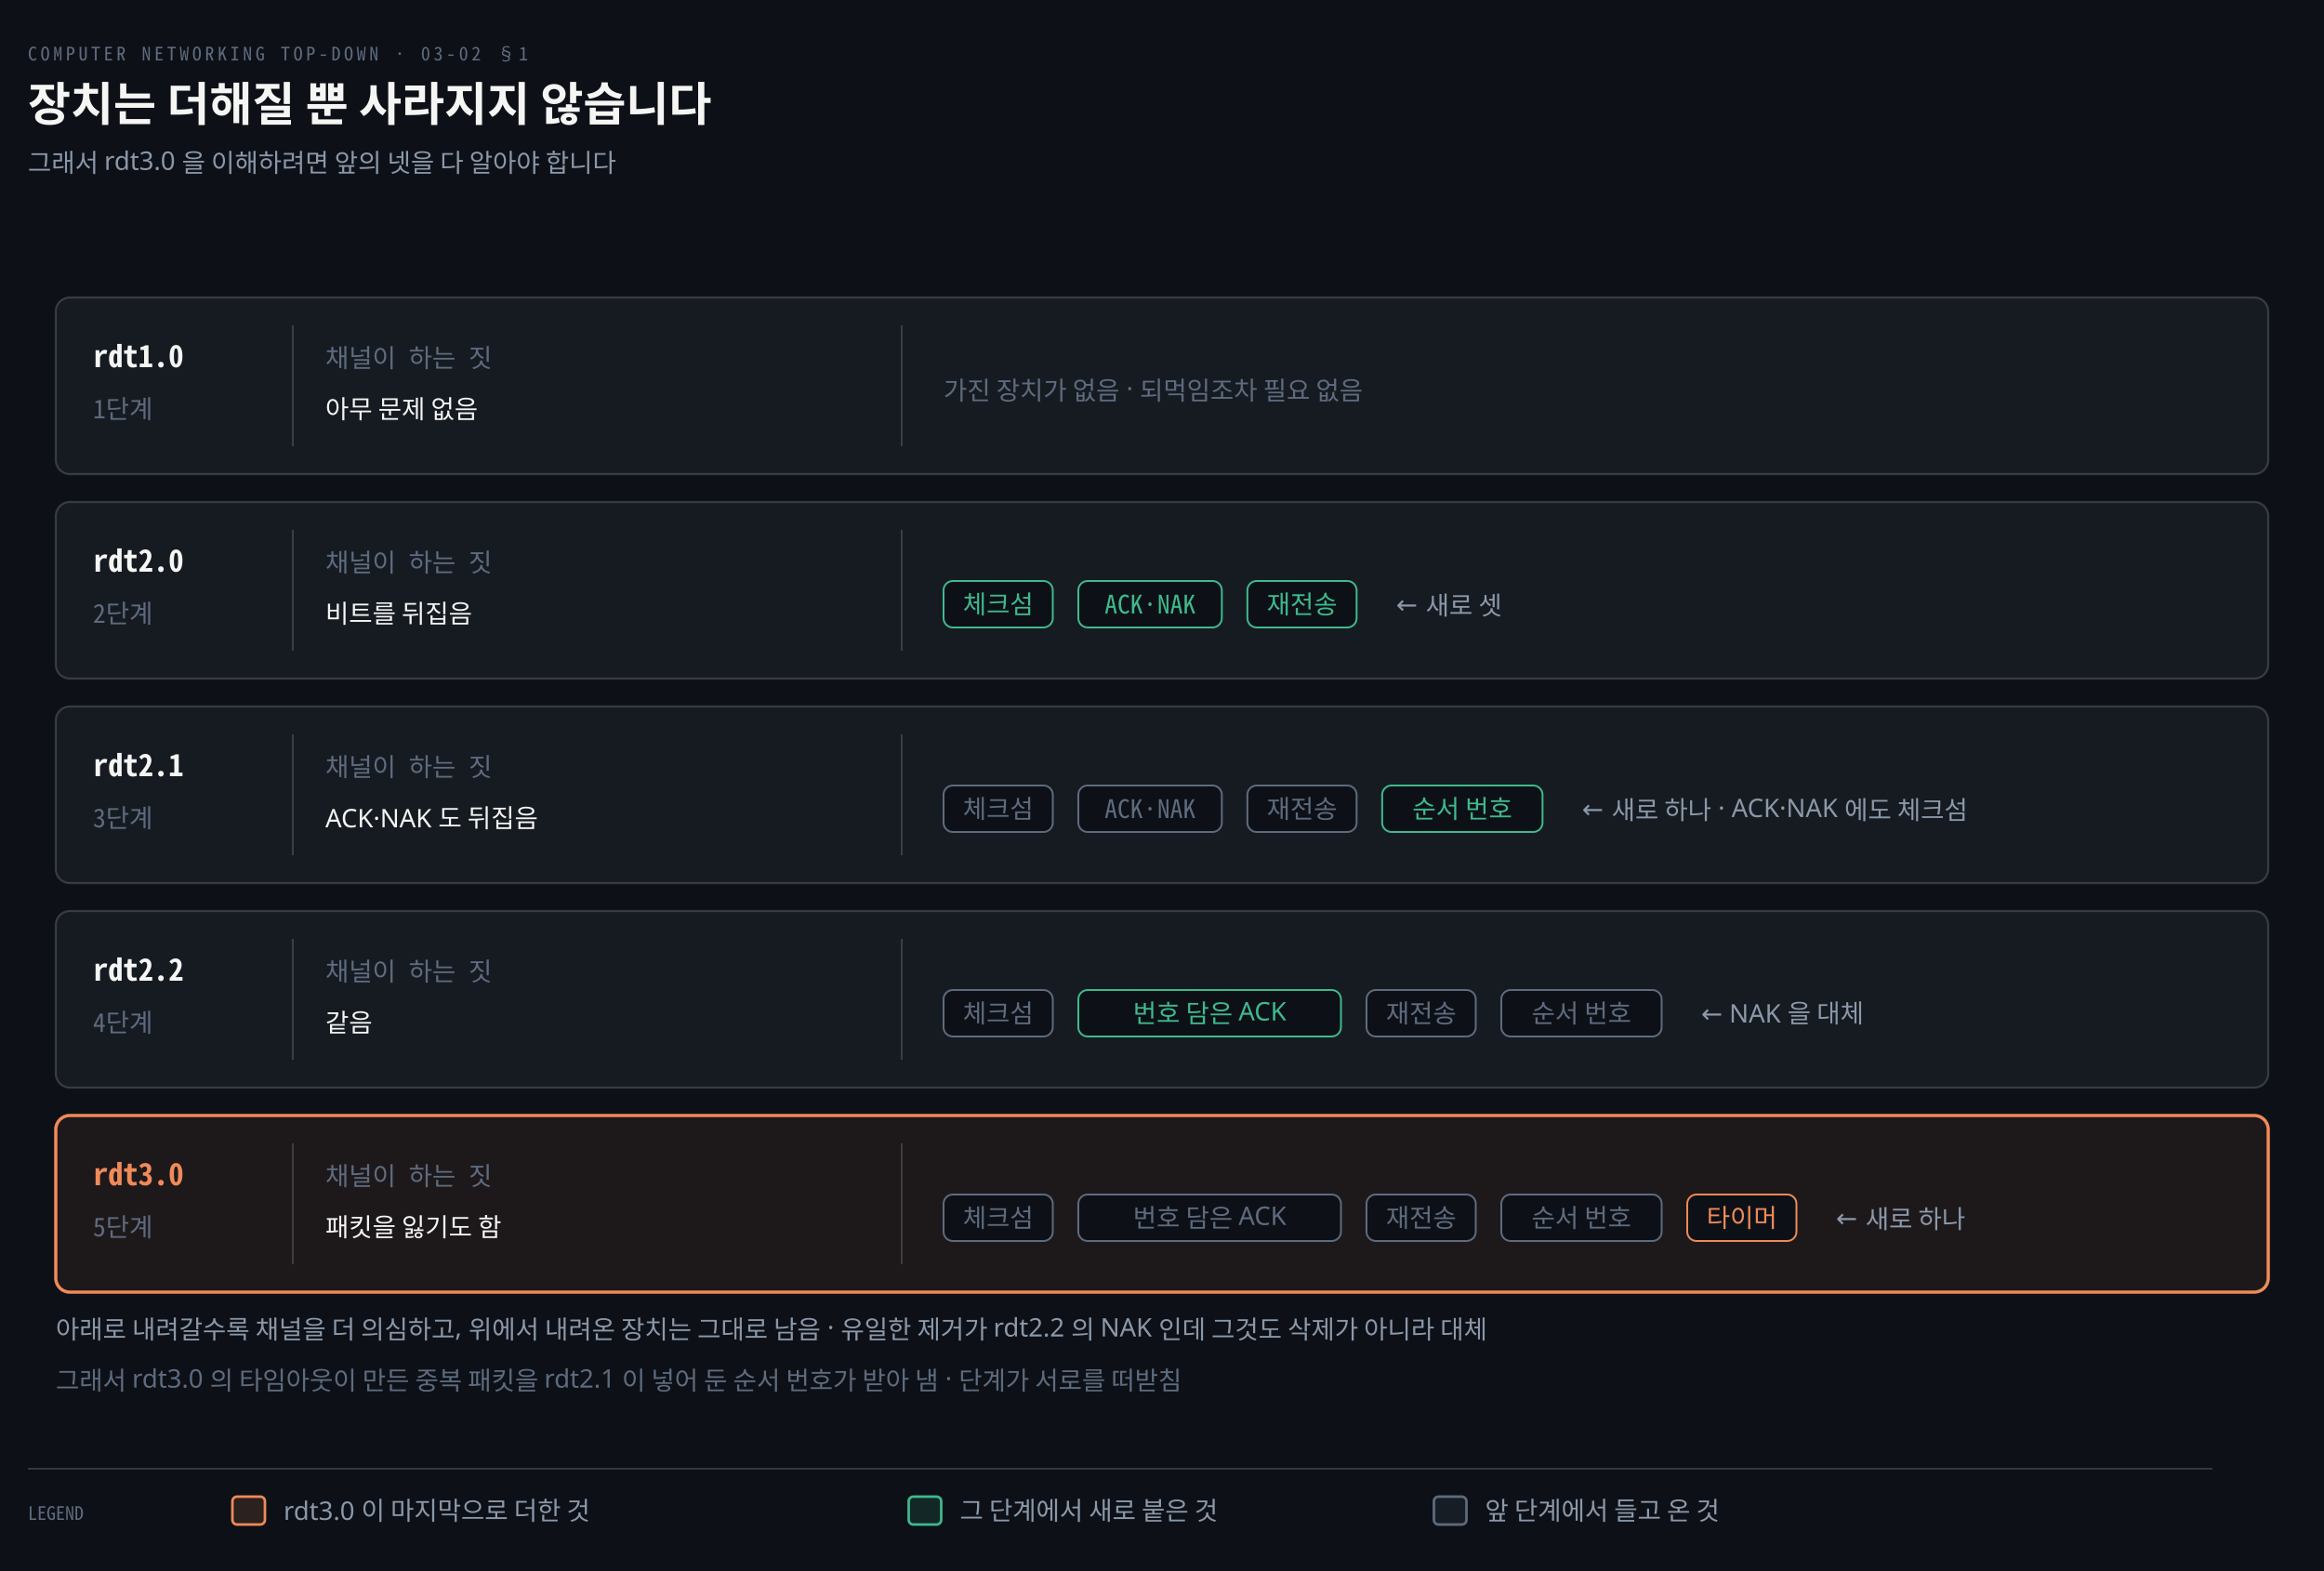
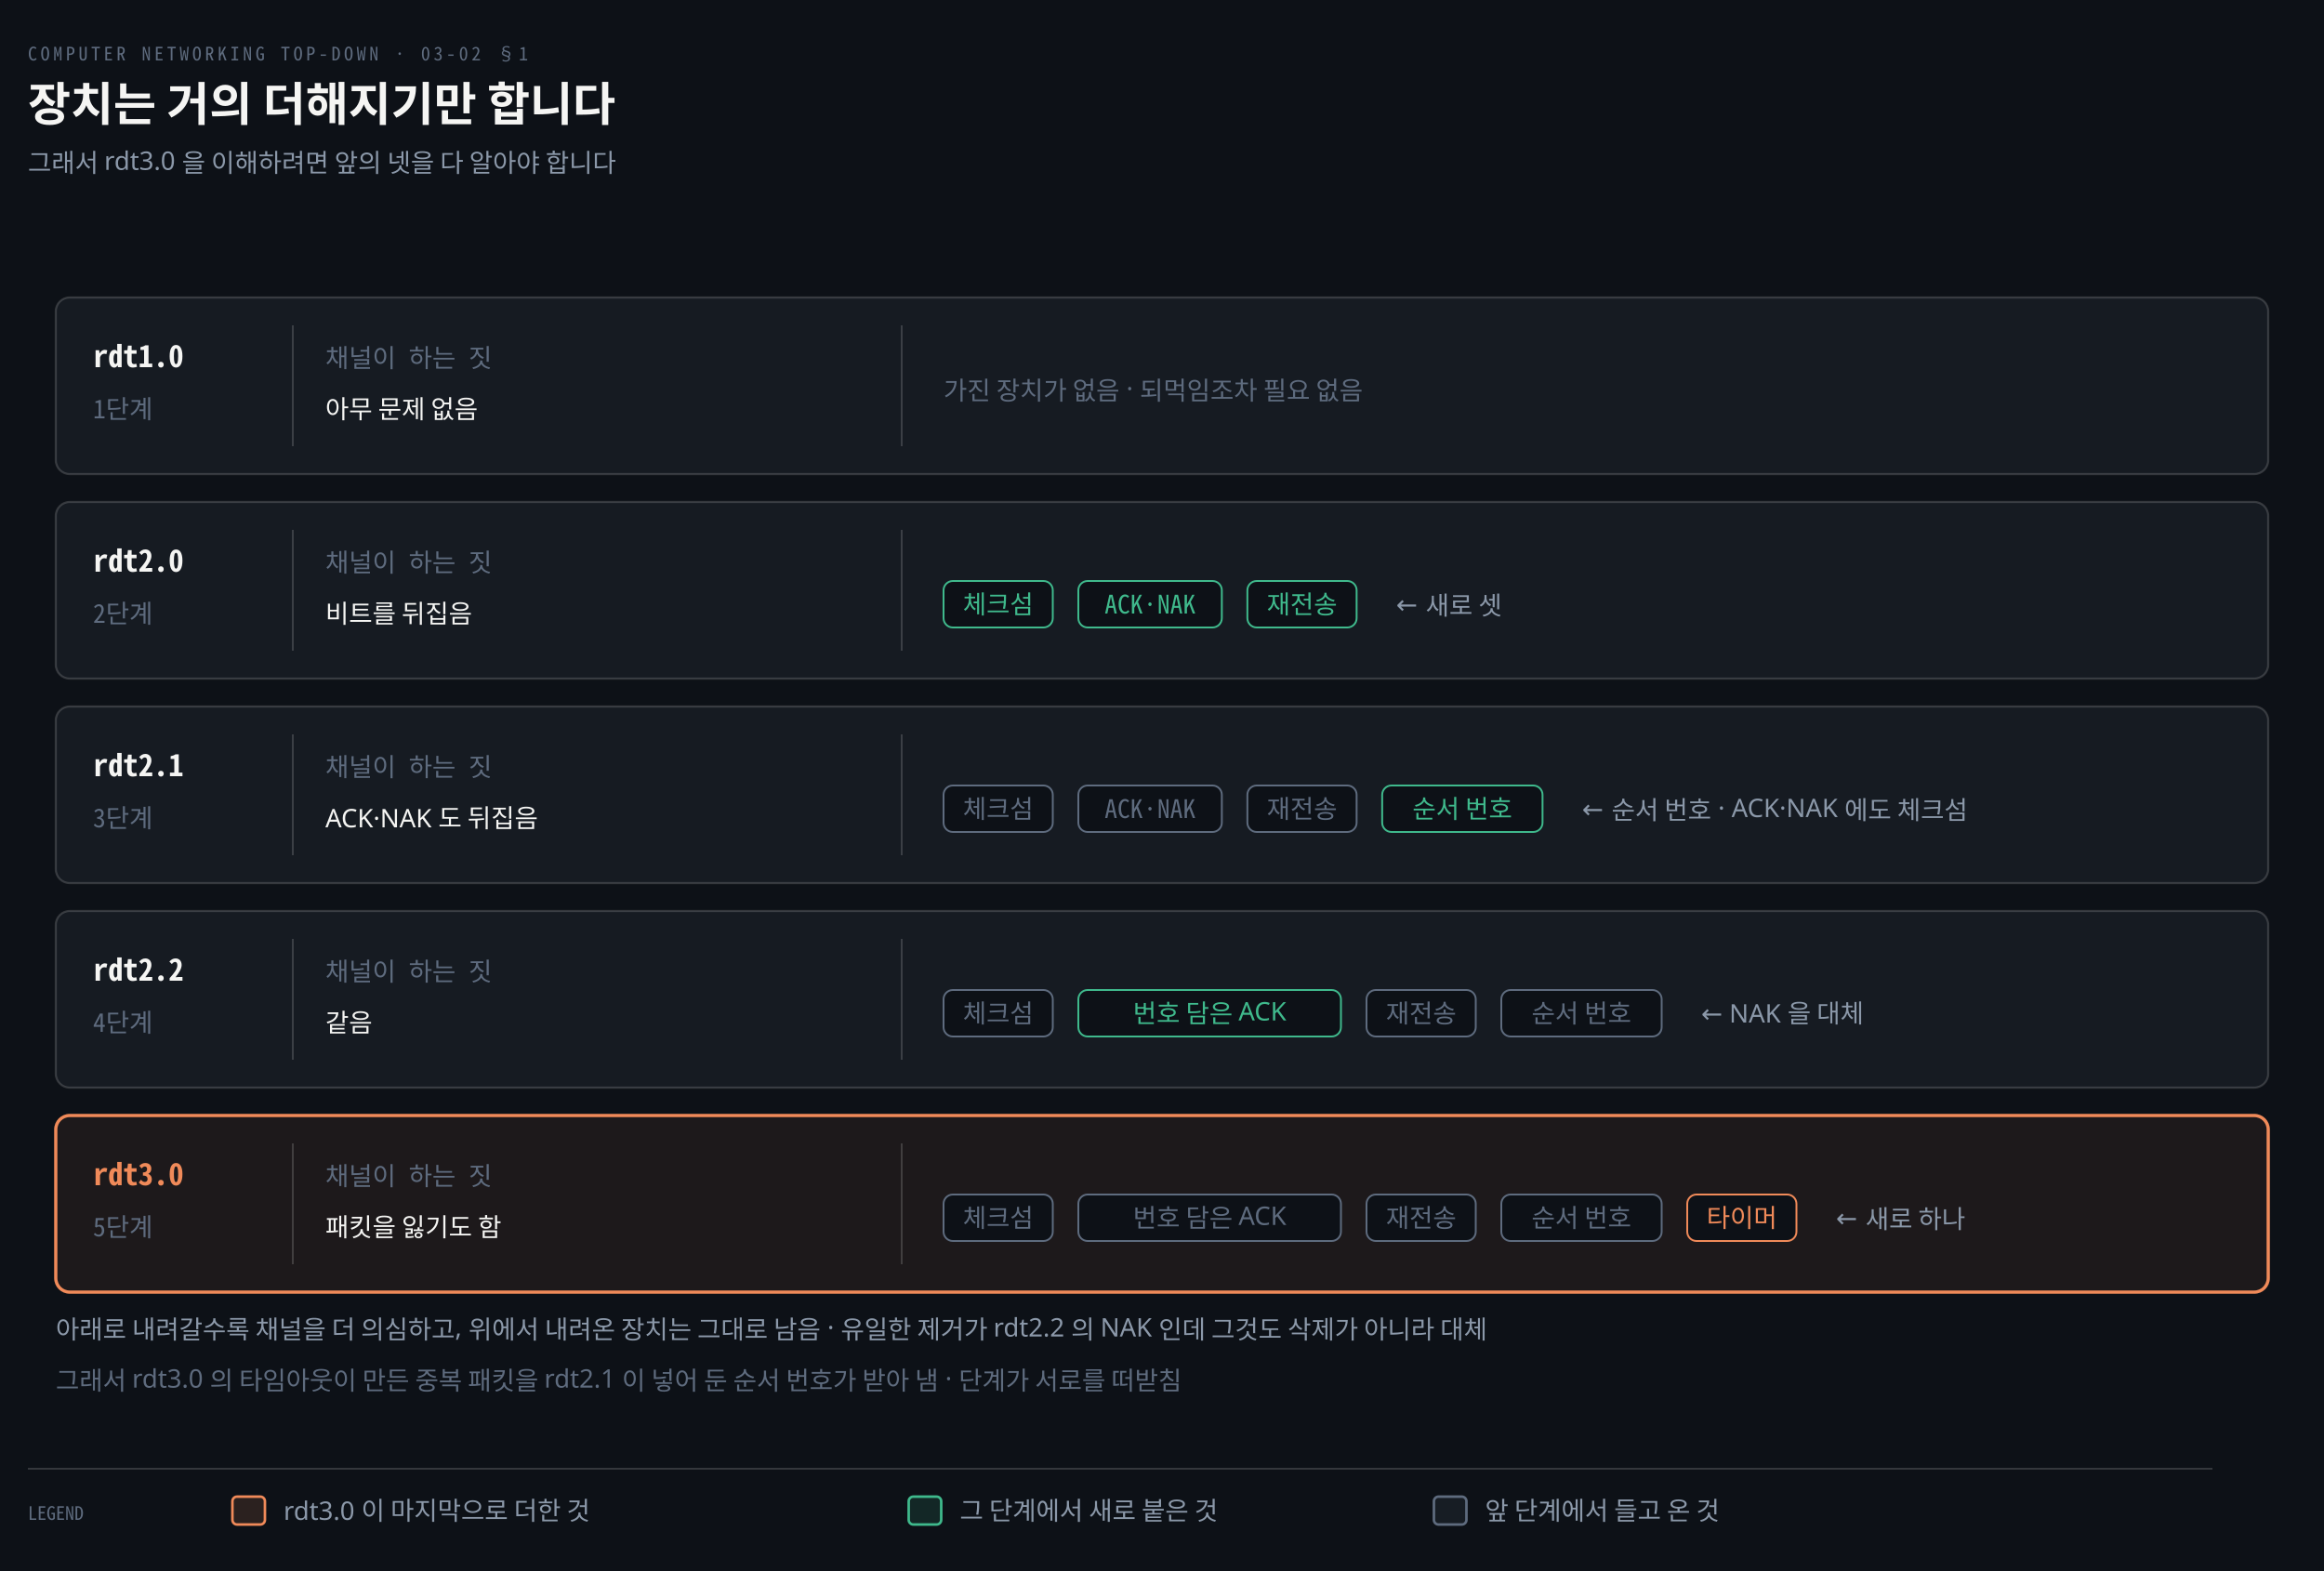
<svg xmlns="http://www.w3.org/2000/svg" viewBox="0 0 1000 676" width="100%" role="img" aria-labelledby="dt dd">
  <defs>
    <marker id="ar" viewBox="0 0 8 8" refX="7" refY="4" markerWidth="6.5" markerHeight="6.5" orient="auto">
      <path d="M0 0 L8 4 L0 8 z" fill="#8B98A9" />
    </marker>
    <marker id="ok" viewBox="0 0 8 8" refX="7" refY="4" markerWidth="6.5" markerHeight="6.5" orient="auto">
      <path d="M0 0 L8 4 L0 8 z" fill="#3FB98C" />
    </marker>
    <marker id="warn" viewBox="0 0 8 8" refX="7" refY="4" markerWidth="6.5" markerHeight="6.5" orient="auto">
      <path d="M0 0 L8 4 L0 8 z" fill="#E3B341" />
    </marker>
    <marker id="bad" viewBox="0 0 8 8" refX="7" refY="4" markerWidth="6.5" markerHeight="6.5" orient="auto">
      <path d="M0 0 L8 4 L0 8 z" fill="#F0616D" />
    </marker>
    <marker id="info" viewBox="0 0 8 8" refX="7" refY="4" markerWidth="6.5" markerHeight="6.5" orient="auto">
      <path d="M0 0 L8 4 L0 8 z" fill="#6A95D8" />
    </marker>
    <marker id="acc" viewBox="0 0 8 8" refX="7" refY="4" markerWidth="6.5" markerHeight="6.5" orient="auto">
      <path d="M0 0 L8 4 L0 8 z" fill="#F08A59" />
    </marker>
    <marker id="soft" viewBox="0 0 8 8" refX="7" refY="4" markerWidth="6.5" markerHeight="6.5" orient="auto">
      <path d="M0 0 L8 4 L0 8 z" fill="#5E6B7E" />
    </marker>
  </defs>
  <rect width="1000" height="676" fill="#0D1117" />
  <text x="12" y="26" font-family="'Geist Mono','Noto Sans Mono CJK KR',monospace" font-size="8" letter-spacing="0.18em" fill="#5E6B7E">COMPUTER NETWORKING TOP-DOWN · 03-02 §1</text>
-   <text x="12" y="52" font-family="'Geist','Apple SD Gothic Neo','Noto Sans KR','Malgun Gothic',sans-serif" font-size="20" font-weight="600" fill="#F5F5F3">장치는 더해질 뿐 사라지지 않습니다</text>
+   <text x="12" y="52" font-family="'Geist','Apple SD Gothic Neo','Noto Sans KR','Malgun Gothic',sans-serif" font-size="20" font-weight="600" fill="#F5F5F3">장치는 거의 더해지기만 합니다</text>
  <text x="12" y="74" font-family="'Geist','Apple SD Gothic Neo','Noto Sans KR','Malgun Gothic',sans-serif" font-size="11" fill="#8B98A9">그래서 rdt3.0 을 이해하려면 앞의 넷을 다 알아야 합니다</text>
  <rect x="24" y="128" width="952" height="76" rx="6" fill="#161B22" stroke="rgba(191,192,192,0.22)" stroke-width="0.9" />
  <text x="40" y="158" text-anchor="start" font-family="'Geist Mono','Noto Sans Mono CJK KR',monospace" font-size="13" font-weight="600" fill="#F5F5F3">rdt1.0</text>
  <text x="40" y="180" text-anchor="start" font-family="'Geist Mono','Noto Sans Mono CJK KR',monospace" font-size="11" font-weight="400" fill="#5E6B7E">1단계</text>
  <line x1="126" y1="140" x2="126" y2="192" stroke="rgba(191,192,192,0.22)" stroke-width="0.8" />
  <text x="140" y="158" text-anchor="start" font-family="'Geist Mono','Noto Sans Mono CJK KR',monospace" font-size="11" font-weight="400" fill="#5E6B7E">채널이 하는 짓</text>
  <text x="140" y="180" text-anchor="start" font-family="'Geist','Apple SD Gothic Neo','Noto Sans KR','Malgun Gothic',sans-serif" font-size="11" font-weight="400" fill="#F5F5F3">아무 문제 없음</text>
  <line x1="388" y1="140" x2="388" y2="192" stroke="rgba(191,192,192,0.22)" stroke-width="0.8" />
  <text x="406" y="172" text-anchor="start" font-family="'Geist','Apple SD Gothic Neo','Noto Sans KR','Malgun Gothic',sans-serif" font-size="11" font-weight="400" fill="#5E6B7E">가진 장치가 없음 · 되먹임조차 필요 없음</text>
  <rect x="24" y="216" width="952" height="76" rx="6" fill="#161B22" stroke="rgba(191,192,192,0.22)" stroke-width="0.9" />
  <text x="40" y="246" text-anchor="start" font-family="'Geist Mono','Noto Sans Mono CJK KR',monospace" font-size="13" font-weight="600" fill="#F5F5F3">rdt2.0</text>
  <text x="40" y="268" text-anchor="start" font-family="'Geist Mono','Noto Sans Mono CJK KR',monospace" font-size="11" font-weight="400" fill="#5E6B7E">2단계</text>
  <line x1="126" y1="228" x2="126" y2="280" stroke="rgba(191,192,192,0.22)" stroke-width="0.8" />
  <text x="140" y="246" text-anchor="start" font-family="'Geist Mono','Noto Sans Mono CJK KR',monospace" font-size="11" font-weight="400" fill="#5E6B7E">채널이 하는 짓</text>
  <text x="140" y="268" text-anchor="start" font-family="'Geist','Apple SD Gothic Neo','Noto Sans KR','Malgun Gothic',sans-serif" font-size="11" font-weight="400" fill="#F5F5F3">비트를 뒤집음</text>
  <line x1="388" y1="228" x2="388" y2="280" stroke="rgba(191,192,192,0.22)" stroke-width="0.8" />
  <rect x="406.0" y="250" width="47.0" height="20" rx="4" fill="#0D1117" stroke="#3FB98C" stroke-width="0.8" />
  <text x="429.5" y="264" text-anchor="middle" font-family="'Geist','Apple SD Gothic Neo','Noto Sans KR','Malgun Gothic',sans-serif" font-size="11" font-weight="400" fill="#3FB98C">체크섬</text>
  <rect x="464.0" y="250" width="61.74" height="20" rx="4" fill="#0D1117" stroke="#3FB98C" stroke-width="0.8" />
  <text x="494.87" y="264" text-anchor="middle" font-family="'Geist Mono','Noto Sans Mono CJK KR',monospace" font-size="11" font-weight="400" fill="#3FB98C">ACK·NAK</text>
  <rect x="536.74" y="250" width="47.0" height="20" rx="4" fill="#0D1117" stroke="#3FB98C" stroke-width="0.8" />
  <text x="560.24" y="264" text-anchor="middle" font-family="'Geist','Apple SD Gothic Neo','Noto Sans KR','Malgun Gothic',sans-serif" font-size="11" font-weight="400" fill="#3FB98C">재전송</text>
  <text x="600.74" y="264" text-anchor="start" font-family="'Geist','Apple SD Gothic Neo','Noto Sans KR','Malgun Gothic',sans-serif" font-size="11" font-weight="400" fill="#8B98A9">← 새로 셋</text>
  <rect x="24" y="304" width="952" height="76" rx="6" fill="#161B22" stroke="rgba(191,192,192,0.22)" stroke-width="0.9" />
  <text x="40" y="334" text-anchor="start" font-family="'Geist Mono','Noto Sans Mono CJK KR',monospace" font-size="13" font-weight="600" fill="#F5F5F3">rdt2.1</text>
  <text x="40" y="356" text-anchor="start" font-family="'Geist Mono','Noto Sans Mono CJK KR',monospace" font-size="11" font-weight="400" fill="#5E6B7E">3단계</text>
  <line x1="126" y1="316" x2="126" y2="368" stroke="rgba(191,192,192,0.22)" stroke-width="0.8" />
  <text x="140" y="334" text-anchor="start" font-family="'Geist Mono','Noto Sans Mono CJK KR',monospace" font-size="11" font-weight="400" fill="#5E6B7E">채널이 하는 짓</text>
  <text x="140" y="356" text-anchor="start" font-family="'Geist','Apple SD Gothic Neo','Noto Sans KR','Malgun Gothic',sans-serif" font-size="11" font-weight="400" fill="#F5F5F3">ACK·NAK 도 뒤집음</text>
  <line x1="388" y1="316" x2="388" y2="368" stroke="rgba(191,192,192,0.22)" stroke-width="0.8" />
  <rect x="406.0" y="338" width="47.0" height="20" rx="4" fill="#0D1117" stroke="#5E6B7E" stroke-width="0.8" />
  <text x="429.5" y="352" text-anchor="middle" font-family="'Geist','Apple SD Gothic Neo','Noto Sans KR','Malgun Gothic',sans-serif" font-size="11" font-weight="400" fill="#5E6B7E">체크섬</text>
  <rect x="464.0" y="338" width="61.74" height="20" rx="4" fill="#0D1117" stroke="#5E6B7E" stroke-width="0.8" />
  <text x="494.87" y="352" text-anchor="middle" font-family="'Geist Mono','Noto Sans Mono CJK KR',monospace" font-size="11" font-weight="400" fill="#5E6B7E">ACK·NAK</text>
  <rect x="536.74" y="338" width="47.0" height="20" rx="4" fill="#0D1117" stroke="#5E6B7E" stroke-width="0.8" />
  <text x="560.24" y="352" text-anchor="middle" font-family="'Geist','Apple SD Gothic Neo','Noto Sans KR','Malgun Gothic',sans-serif" font-size="11" font-weight="400" fill="#5E6B7E">재전송</text>
  <rect x="594.74" y="338" width="69.0" height="20" rx="4" fill="#0D1117" stroke="#3FB98C" stroke-width="0.8" />
  <text x="629.24" y="352" text-anchor="middle" font-family="'Geist','Apple SD Gothic Neo','Noto Sans KR','Malgun Gothic',sans-serif" font-size="11" font-weight="400" fill="#3FB98C">순서 번호</text>
-   <text x="680.74" y="352" text-anchor="start" font-family="'Geist','Apple SD Gothic Neo','Noto Sans KR','Malgun Gothic',sans-serif" font-size="11" font-weight="400" fill="#8B98A9">← 새로 하나 · ACK·NAK 에도 체크섬</text>
+   <text x="680.74" y="352" text-anchor="start" font-family="'Geist','Apple SD Gothic Neo','Noto Sans KR','Malgun Gothic',sans-serif" font-size="11" font-weight="400" fill="#8B98A9">← 순서 번호 · ACK·NAK 에도 체크섬</text>
  <rect x="24" y="392" width="952" height="76" rx="6" fill="#161B22" stroke="rgba(191,192,192,0.22)" stroke-width="0.9" />
  <text x="40" y="422" text-anchor="start" font-family="'Geist Mono','Noto Sans Mono CJK KR',monospace" font-size="13" font-weight="600" fill="#F5F5F3">rdt2.2</text>
  <text x="40" y="444" text-anchor="start" font-family="'Geist Mono','Noto Sans Mono CJK KR',monospace" font-size="11" font-weight="400" fill="#5E6B7E">4단계</text>
  <line x1="126" y1="404" x2="126" y2="456" stroke="rgba(191,192,192,0.22)" stroke-width="0.8" />
  <text x="140" y="422" text-anchor="start" font-family="'Geist Mono','Noto Sans Mono CJK KR',monospace" font-size="11" font-weight="400" fill="#5E6B7E">채널이 하는 짓</text>
  <text x="140" y="444" text-anchor="start" font-family="'Geist','Apple SD Gothic Neo','Noto Sans KR','Malgun Gothic',sans-serif" font-size="11" font-weight="400" fill="#F5F5F3">같음</text>
  <line x1="388" y1="404" x2="388" y2="456" stroke="rgba(191,192,192,0.22)" stroke-width="0.8" />
  <rect x="406.0" y="426" width="47.0" height="20" rx="4" fill="#0D1117" stroke="#5E6B7E" stroke-width="0.8" />
  <text x="429.5" y="440" text-anchor="middle" font-family="'Geist','Apple SD Gothic Neo','Noto Sans KR','Malgun Gothic',sans-serif" font-size="11" font-weight="400" fill="#5E6B7E">체크섬</text>
  <rect x="464.0" y="426" width="113.0" height="20" rx="4" fill="#0D1117" stroke="#3FB98C" stroke-width="0.8" />
  <text x="520.5" y="440" text-anchor="middle" font-family="'Geist','Apple SD Gothic Neo','Noto Sans KR','Malgun Gothic',sans-serif" font-size="11" font-weight="400" fill="#3FB98C">번호 담은 ACK</text>
  <rect x="588.0" y="426" width="47.0" height="20" rx="4" fill="#0D1117" stroke="#5E6B7E" stroke-width="0.8" />
  <text x="611.5" y="440" text-anchor="middle" font-family="'Geist','Apple SD Gothic Neo','Noto Sans KR','Malgun Gothic',sans-serif" font-size="11" font-weight="400" fill="#5E6B7E">재전송</text>
  <rect x="646.0" y="426" width="69.0" height="20" rx="4" fill="#0D1117" stroke="#5E6B7E" stroke-width="0.8" />
  <text x="680.5" y="440" text-anchor="middle" font-family="'Geist','Apple SD Gothic Neo','Noto Sans KR','Malgun Gothic',sans-serif" font-size="11" font-weight="400" fill="#5E6B7E">순서 번호</text>
  <text x="732.0" y="440" text-anchor="start" font-family="'Geist','Apple SD Gothic Neo','Noto Sans KR','Malgun Gothic',sans-serif" font-size="11" font-weight="400" fill="#8B98A9">← NAK 을 대체</text>
  <rect x="24" y="480" width="952" height="76" rx="6" fill="#F08A5912" stroke="#F08A59" stroke-width="1.4" />
  <text x="40" y="510" text-anchor="start" font-family="'Geist Mono','Noto Sans Mono CJK KR',monospace" font-size="13" font-weight="600" fill="#F08A59">rdt3.0</text>
  <text x="40" y="532" text-anchor="start" font-family="'Geist Mono','Noto Sans Mono CJK KR',monospace" font-size="11" font-weight="400" fill="#5E6B7E">5단계</text>
  <line x1="126" y1="492" x2="126" y2="544" stroke="rgba(191,192,192,0.22)" stroke-width="0.8" />
  <text x="140" y="510" text-anchor="start" font-family="'Geist Mono','Noto Sans Mono CJK KR',monospace" font-size="11" font-weight="400" fill="#5E6B7E">채널이 하는 짓</text>
  <text x="140" y="532" text-anchor="start" font-family="'Geist','Apple SD Gothic Neo','Noto Sans KR','Malgun Gothic',sans-serif" font-size="11" font-weight="400" fill="#F5F5F3">패킷을 잃기도 함</text>
  <line x1="388" y1="492" x2="388" y2="544" stroke="rgba(191,192,192,0.22)" stroke-width="0.8" />
  <rect x="406.0" y="514" width="47.0" height="20" rx="4" fill="#0D1117" stroke="#5E6B7E" stroke-width="0.8" />
  <text x="429.5" y="528" text-anchor="middle" font-family="'Geist','Apple SD Gothic Neo','Noto Sans KR','Malgun Gothic',sans-serif" font-size="11" font-weight="400" fill="#5E6B7E">체크섬</text>
  <rect x="464.0" y="514" width="113.0" height="20" rx="4" fill="#0D1117" stroke="#5E6B7E" stroke-width="0.8" />
  <text x="520.5" y="528" text-anchor="middle" font-family="'Geist','Apple SD Gothic Neo','Noto Sans KR','Malgun Gothic',sans-serif" font-size="11" font-weight="400" fill="#5E6B7E">번호 담은 ACK</text>
  <rect x="588.0" y="514" width="47.0" height="20" rx="4" fill="#0D1117" stroke="#5E6B7E" stroke-width="0.8" />
  <text x="611.5" y="528" text-anchor="middle" font-family="'Geist','Apple SD Gothic Neo','Noto Sans KR','Malgun Gothic',sans-serif" font-size="11" font-weight="400" fill="#5E6B7E">재전송</text>
  <rect x="646.0" y="514" width="69.0" height="20" rx="4" fill="#0D1117" stroke="#5E6B7E" stroke-width="0.8" />
  <text x="680.5" y="528" text-anchor="middle" font-family="'Geist','Apple SD Gothic Neo','Noto Sans KR','Malgun Gothic',sans-serif" font-size="11" font-weight="400" fill="#5E6B7E">순서 번호</text>
  <rect x="726.0" y="514" width="47.0" height="20" rx="4" fill="#0D1117" stroke="#F08A59" stroke-width="0.8" />
  <text x="749.5" y="528" text-anchor="middle" font-family="'Geist','Apple SD Gothic Neo','Noto Sans KR','Malgun Gothic',sans-serif" font-size="11" font-weight="400" fill="#F08A59">타이머</text>
  <text x="790.0" y="528" text-anchor="start" font-family="'Geist','Apple SD Gothic Neo','Noto Sans KR','Malgun Gothic',sans-serif" font-size="11" font-weight="400" fill="#8B98A9">← 새로 하나</text>
  <text x="24" y="576" text-anchor="start" font-family="'Geist','Apple SD Gothic Neo','Noto Sans KR','Malgun Gothic',sans-serif" font-size="11" font-weight="400" fill="#8B98A9">아래로 내려갈수록 채널을 더 의심하고, 위에서 내려온 장치는 그대로 남음 · 유일한 제거가 rdt2.2 의 NAK 인데 그것도 삭제가 아니라 대체</text>
  <text x="24" y="598" text-anchor="start" font-family="'Geist','Apple SD Gothic Neo','Noto Sans KR','Malgun Gothic',sans-serif" font-size="11" font-weight="400" fill="#5E6B7E">그래서 rdt3.0 의 타임아웃이 만든 중복 패킷을 rdt2.1 이 넣어 둔 순서 번호가 받아 냄 · 단계가 서로를 떠받침</text>
  <line x1="12" y1="632" x2="952" y2="632" stroke="rgba(191,192,192,0.22)" stroke-width="0.8" />
  <text x="12" y="654" text-anchor="start" font-family="'Geist Mono','Noto Sans Mono CJK KR',monospace" font-size="8" font-weight="400" fill="#5E6B7E">LEGEND</text>
  <rect x="100" y="644" width="14" height="12" rx="2" fill="#F08A5922" stroke="#F08A59" stroke-width="1.1" />
  <text x="122" y="654" text-anchor="start" font-family="'Geist','Apple SD Gothic Neo','Noto Sans KR','Malgun Gothic',sans-serif" font-size="11" font-weight="400" fill="#8B98A9">rdt3.0 이 마지막으로 더한 것</text>
  <rect x="391" y="644" width="14" height="12" rx="2" fill="#3FB98C22" stroke="#3FB98C" stroke-width="1.1" />
  <text x="413" y="654" text-anchor="start" font-family="'Geist','Apple SD Gothic Neo','Noto Sans KR','Malgun Gothic',sans-serif" font-size="11" font-weight="400" fill="#8B98A9">그 단계에서 새로 붙은 것</text>
  <rect x="617" y="644" width="14" height="12" rx="2" fill="#5E6B7E22" stroke="#5E6B7E" stroke-width="1.1" />
  <text x="639" y="654" text-anchor="start" font-family="'Geist','Apple SD Gothic Neo','Noto Sans KR','Malgun Gothic',sans-serif" font-size="11" font-weight="400" fill="#8B98A9">앞 단계에서 들고 온 것</text>
</svg>
